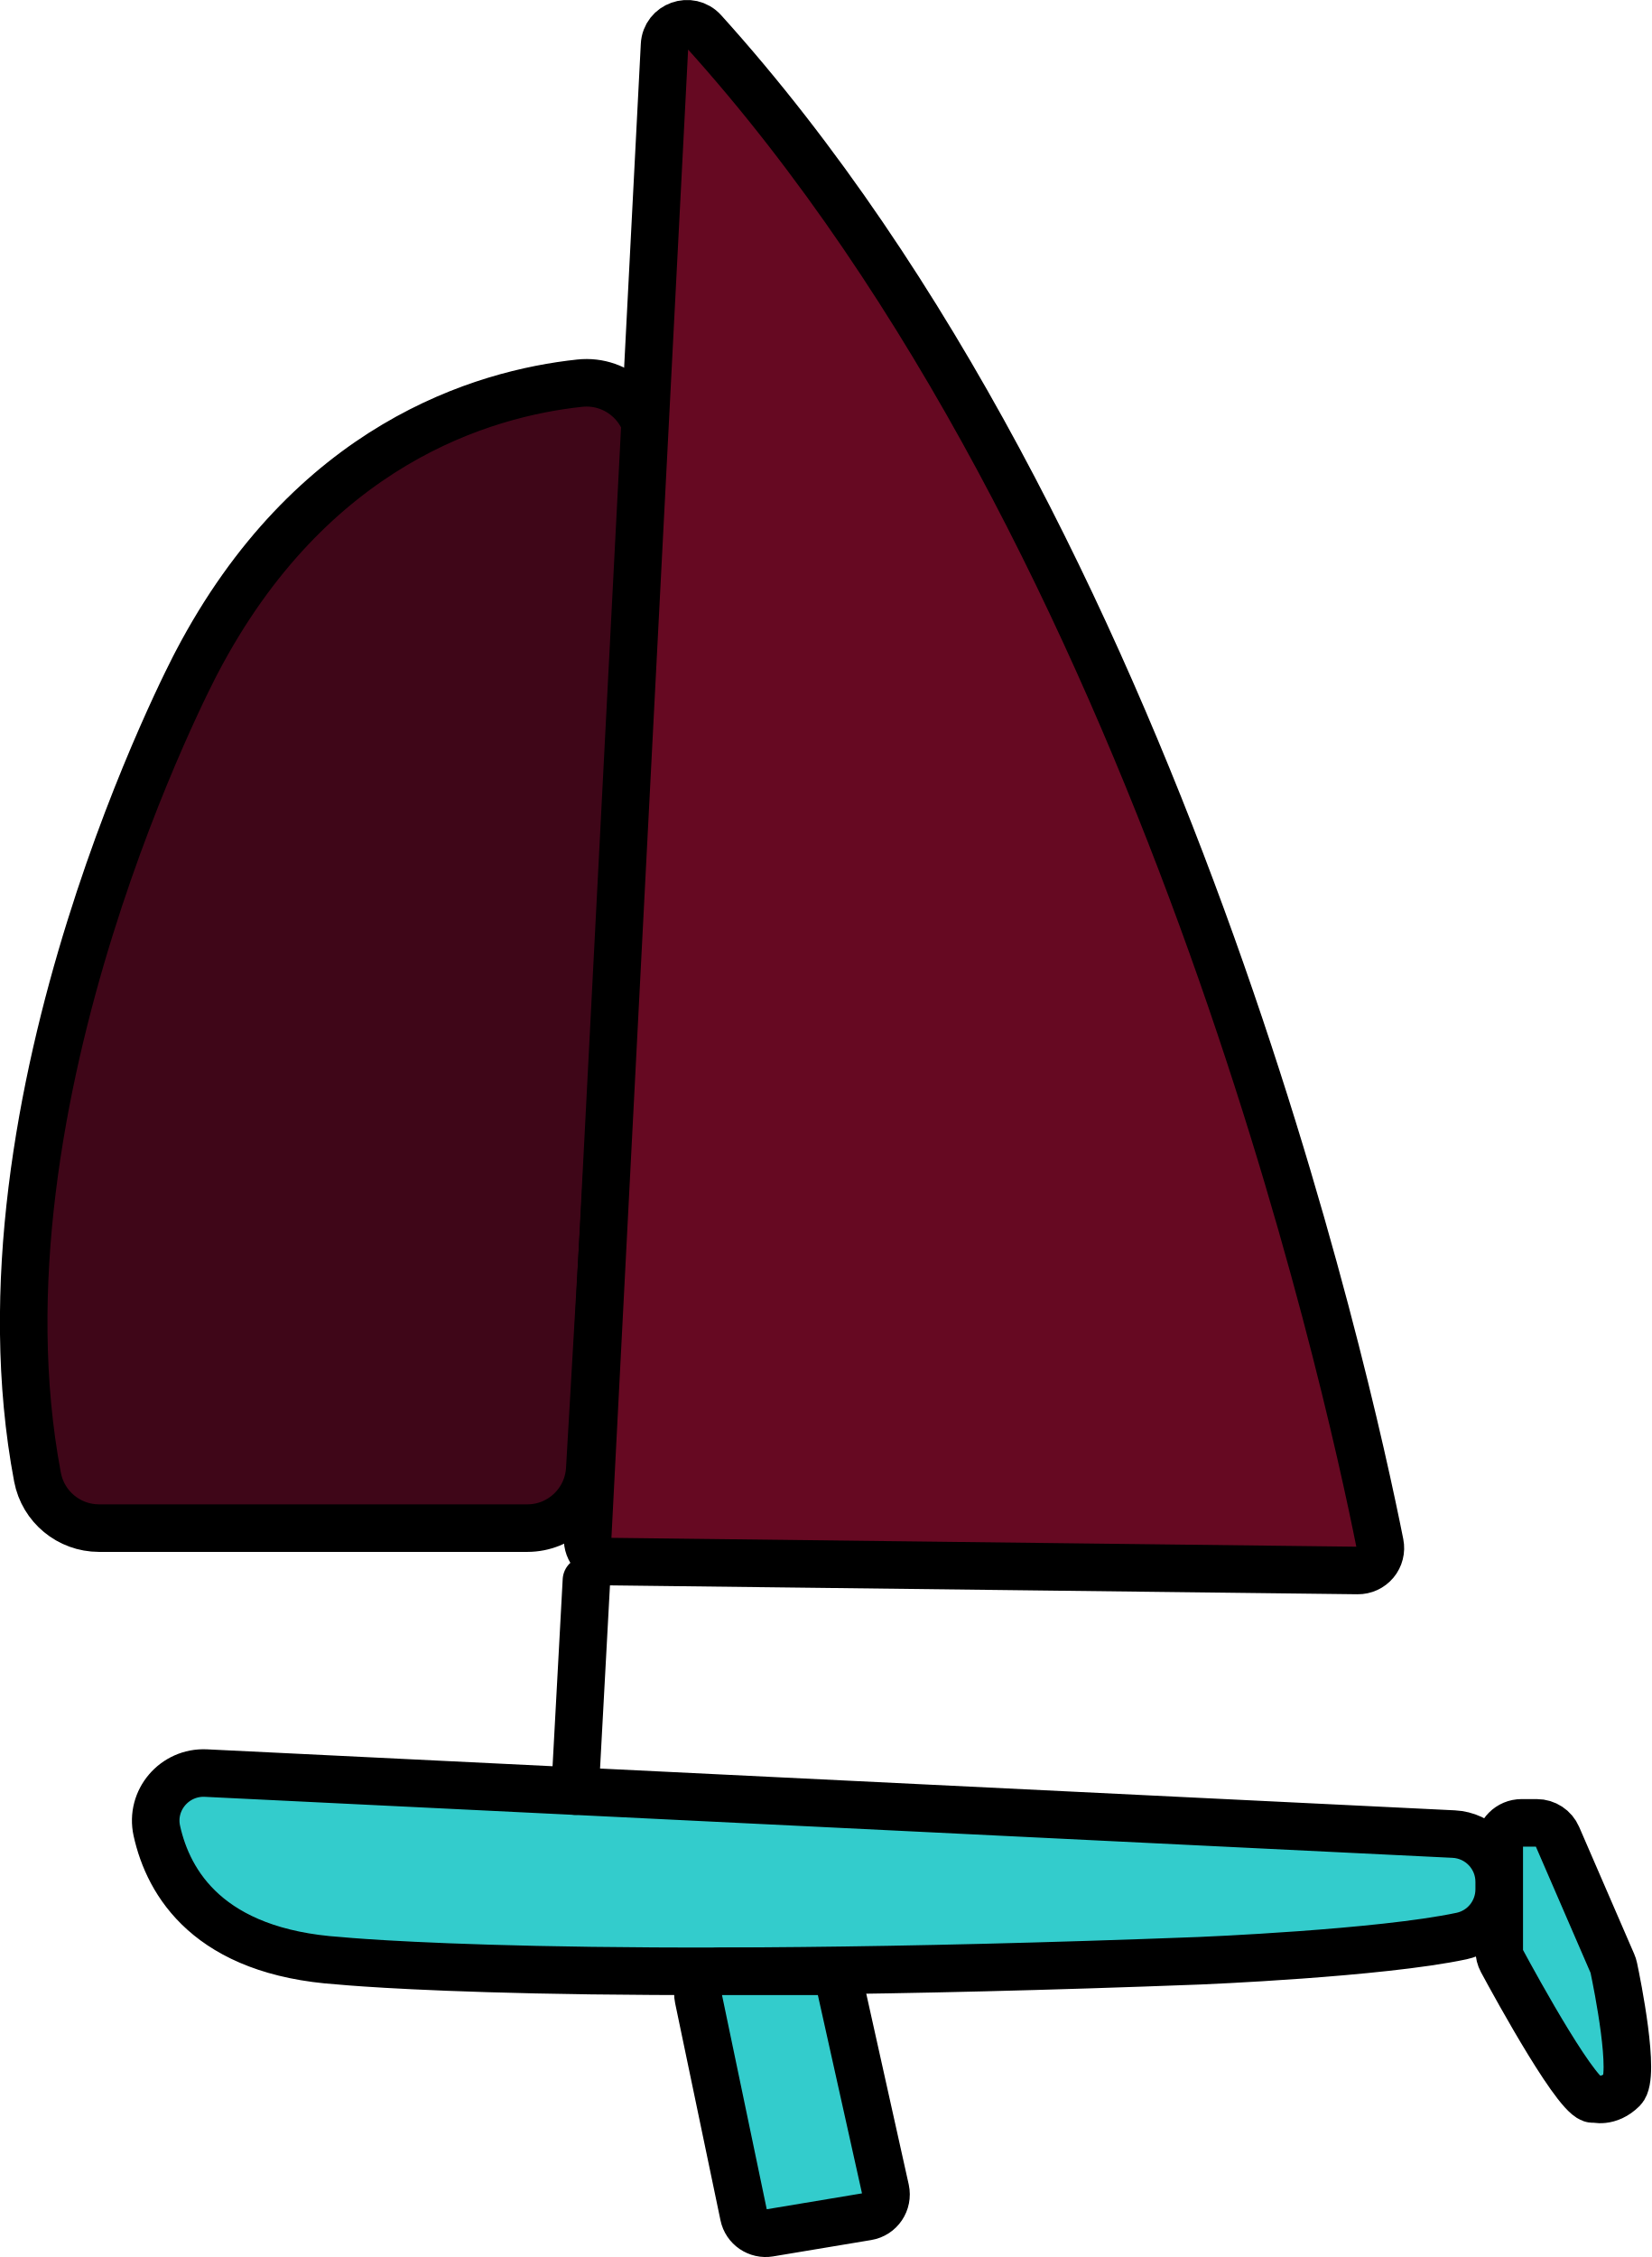
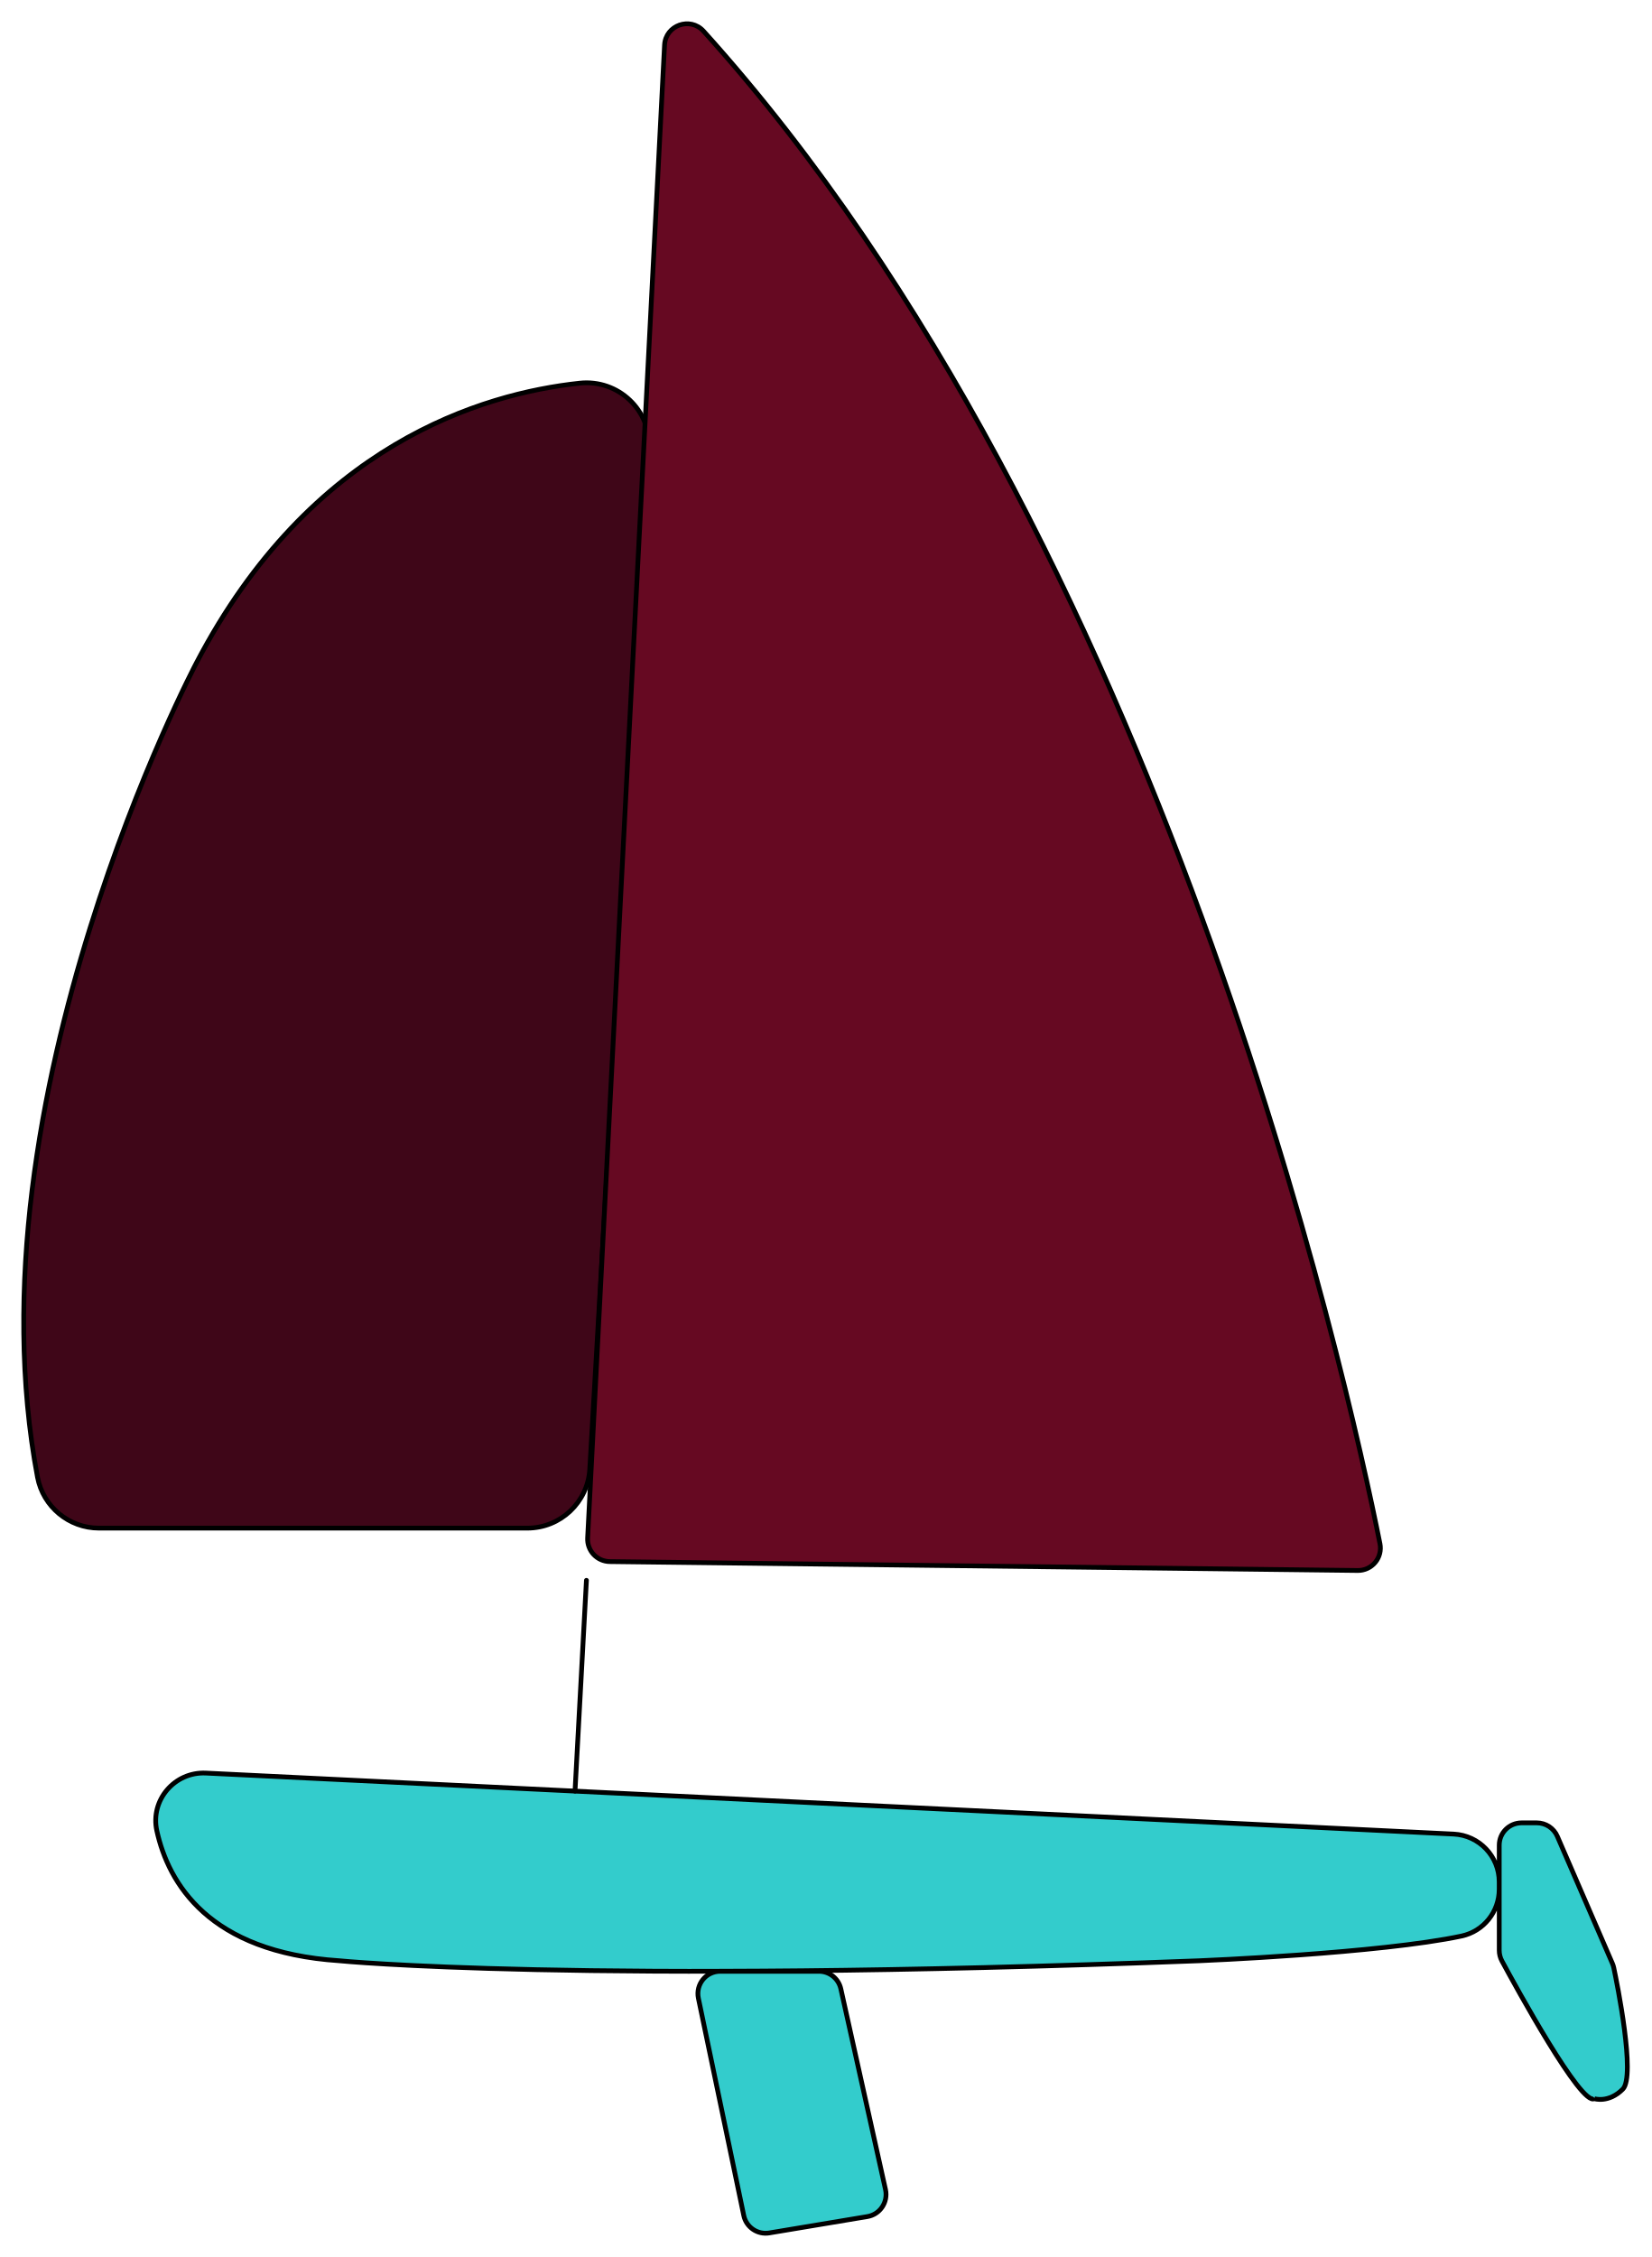
<svg xmlns="http://www.w3.org/2000/svg" viewBox="0 0 347.31 474.7">
  <style>.J{stroke-width:10}.K{stroke-linejoin:round}.L{stroke-miterlimit:10}</style>
-   <g fill="#3cc" stroke="#000" class="J K L">
+   <g fill="#3cc" stroke="#000" className="J K L">
    <path d="M335.35 441.38c-2.67 1.78-16.47-23.44-19.44-28.95a4.71 4.71 0 0 1-.56-2.24v-22.1c0-2.6 2.1-4.7 4.7-4.7h3.2c1.88 0 3.58 1.12 4.32 2.84l11.58 26.73a4.6 4.6 0 0 1 .29.91c.7 3.3 4.64 22.78 1.9 25.53-3 3-6 2-6 2zM43.32 372.92c-6.6-.32-11.76 5.7-10.33 12.15 2.44 11.02 10.9 25.5 38.35 27.32 0 0 50 5 181 0 0 0 37.93-1.54 55.1-5.2 4.63-1 7.9-5.1 7.9-9.83v-1.56c0-5.36-4.2-9.78-9.57-10.05L43.32 372.92z" />
    <path d="M161.8 469.64l20.63-3.44c2.67-.44 4.4-3.03 3.83-5.67l-9.4-42.23a4.71 4.71 0 0 0-4.6-3.69H151.5c-3 0-5.22 2.75-4.6 5.68l9.54 45.67c.5 2.47 2.9 4.1 5.38 3.68z" />
    <path d="M123.35 332.38l-2.4 44.33" stroke-linecap="round" />
  </g>
-   <path d="M136.53 94.42c.47-8.14-6.5-14.7-14.6-13.83-20.4 2.18-56.6 12.87-80.6 58.8 0 0-48.52 91.55-33.44 171.3a13.17 13.17 0 0 0 12.93 10.71h90.1c6.97 0 12.72-5.43 13.13-12.4l12.45-214.57z" fill="#3f0618" stroke="#000" class="J K L" />
-   <path d="M139.78 9.48l-16.18 314a4.72 4.72 0 0 0 4.65 4.96l157.33 1.87a4.71 4.71 0 0 0 4.68-5.63c-6.75-33.9-45.74-211.26-142.28-318.13-2.8-3.1-8-1.26-8.2 2.93z" fill="#660922" stroke="#000" class="J K L" />
+   <path d="M136.53 94.42c.47-8.14-6.5-14.7-14.6-13.83-20.4 2.18-56.6 12.87-80.6 58.8 0 0-48.52 91.55-33.44 171.3a13.17 13.17 0 0 0 12.93 10.71h90.1c6.97 0 12.72-5.43 13.13-12.4l12.45-214.57z" fill="#3f0618" stroke="#000" className="J K L" />
+   <path d="M139.78 9.48l-16.18 314a4.72 4.72 0 0 0 4.65 4.96l157.33 1.87a4.71 4.71 0 0 0 4.68-5.63c-6.75-33.9-45.74-211.26-142.28-318.13-2.8-3.1-8-1.26-8.2 2.93z" fill="#660922" stroke="#000" className="J K L" />
</svg>
